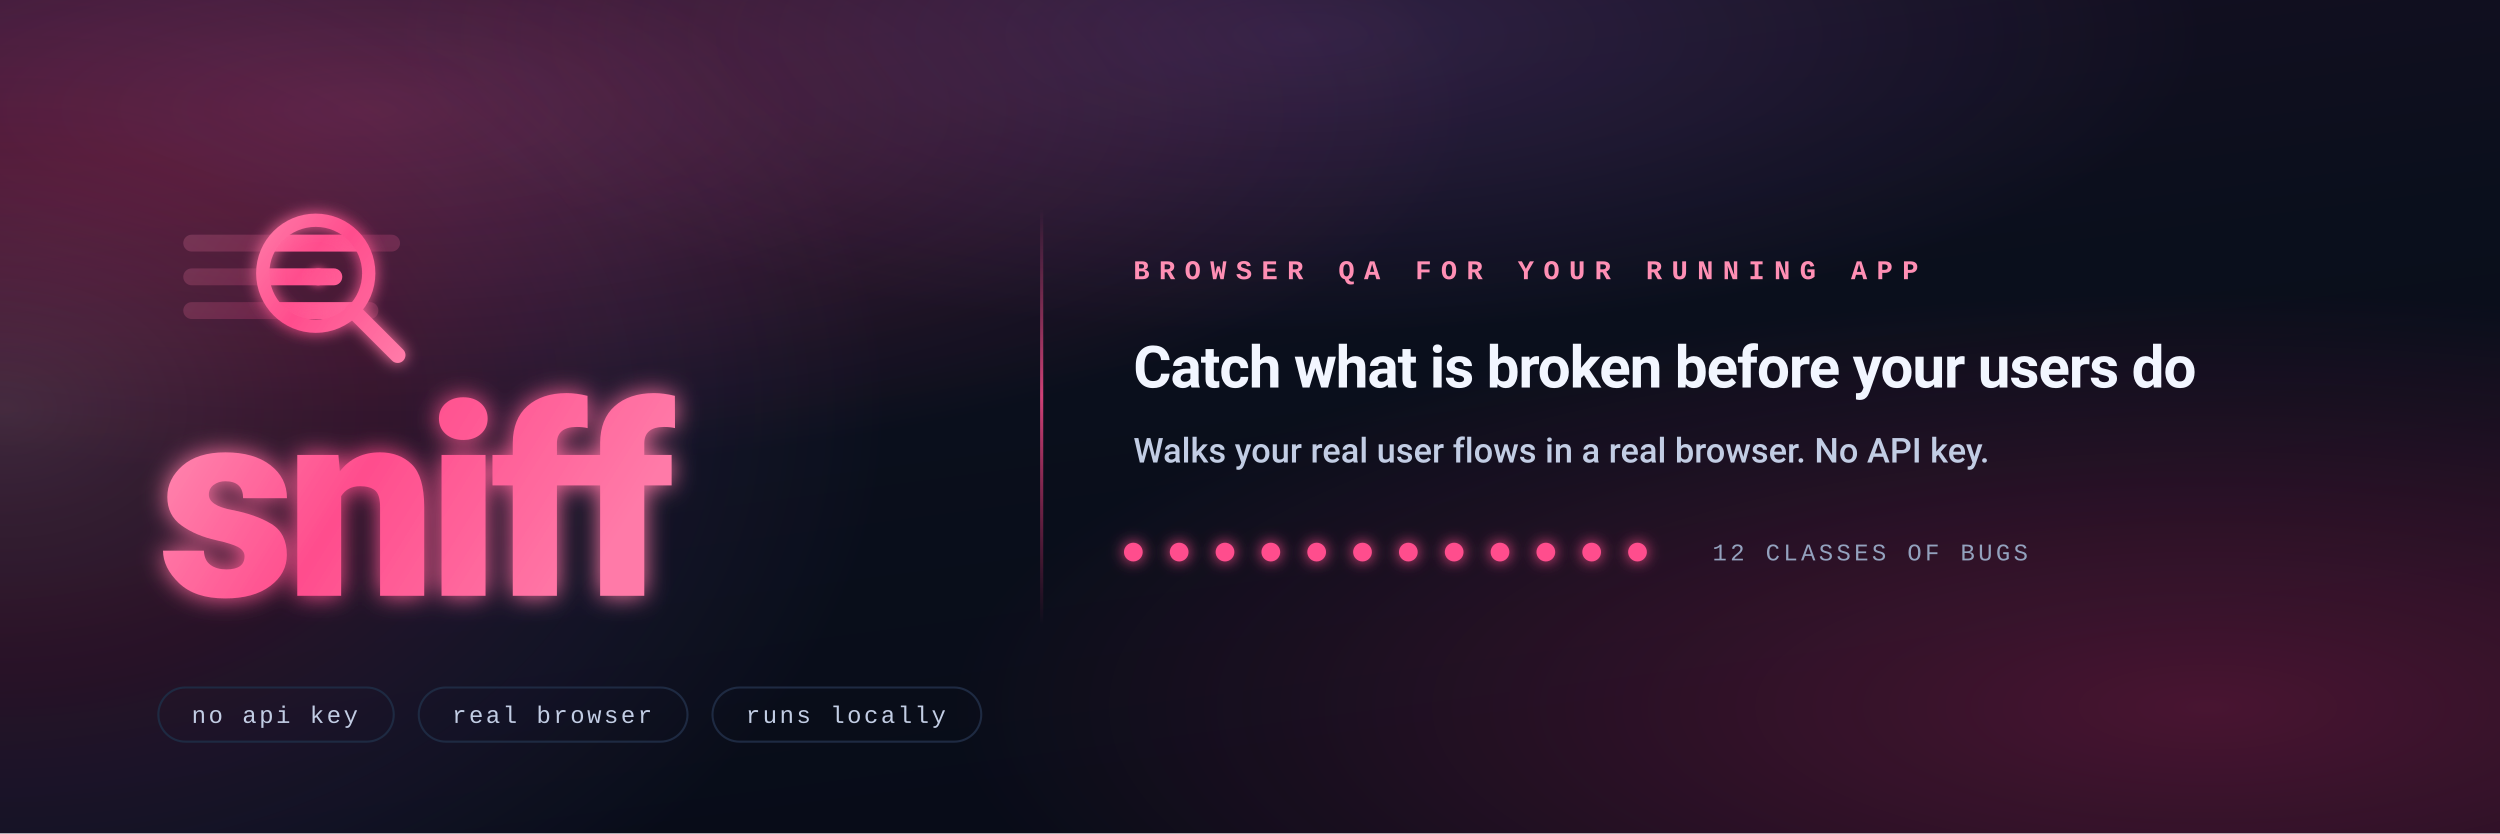
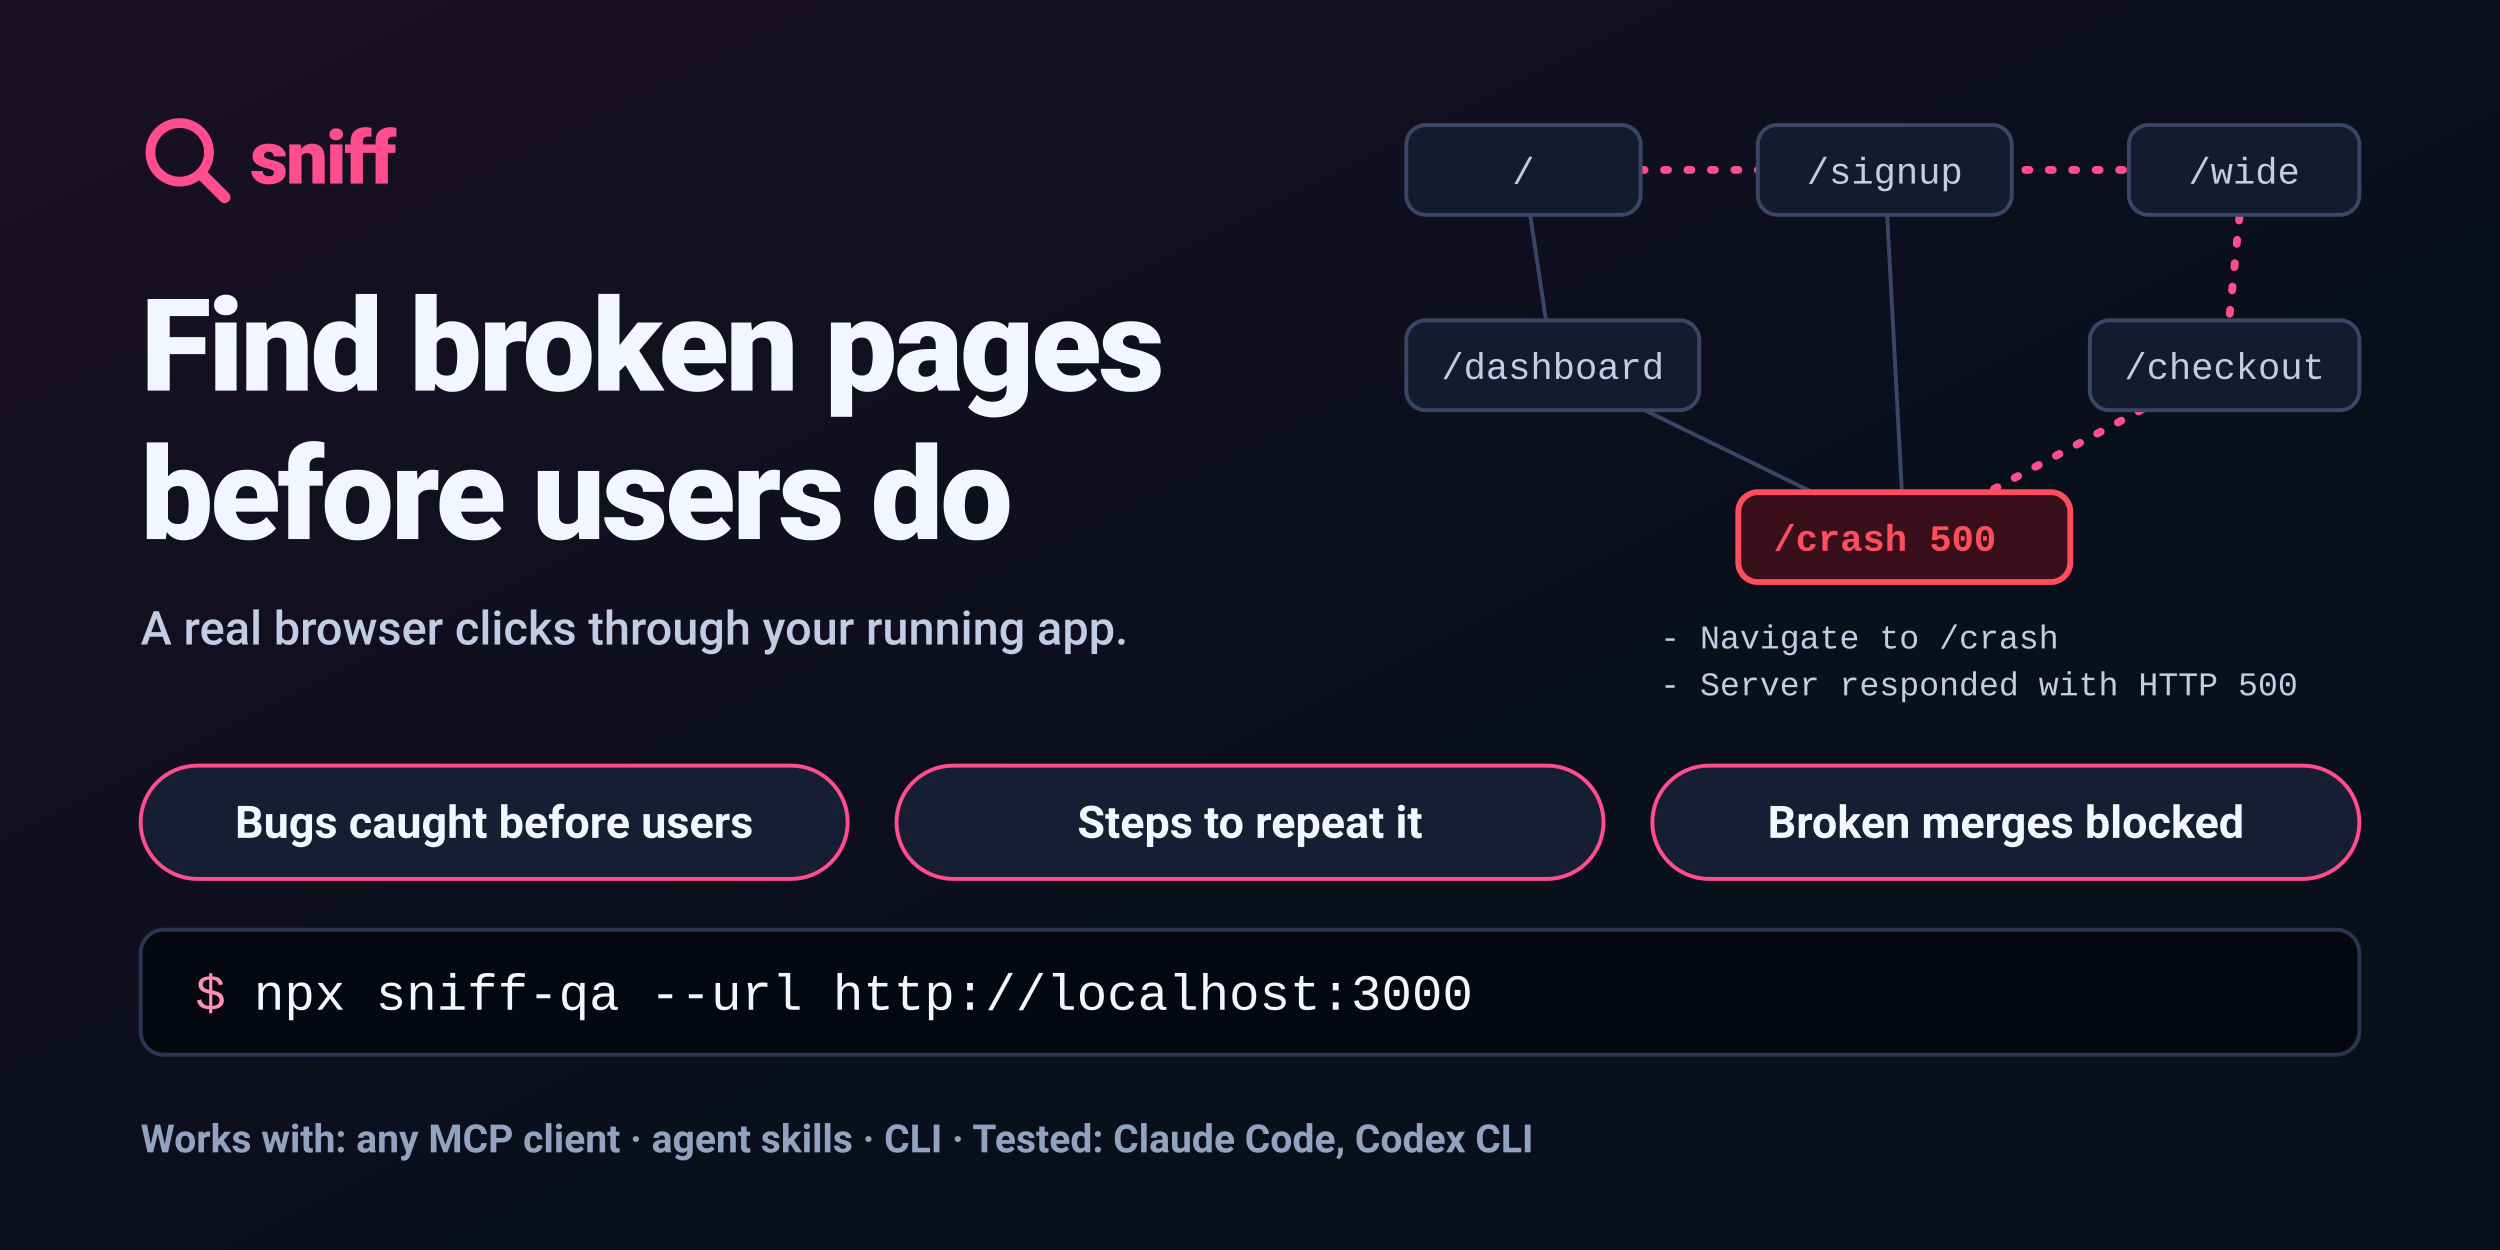
- <svg xmlns="http://www.w3.org/2000/svg" viewBox="0 0 1200 400" fill="none" role="img" aria-label="sniff, browser QA for your running app: catch what is broken before your users do">
+ <svg xmlns="http://www.w3.org/2000/svg" viewBox="0 0 1280 640" width="1280" height="640" role="img" aria-label="sniff. Find broken pages before users do. A map of app pages: the browser walk reaches /crash, which returns HTTP 500, with its two repro steps. Bugs caught before users, steps to repeat it, broken merges blocked. Command: npx sniff-qa --url http://localhost:3000. Works with any MCP client, agent skills and the CLI.">
  <defs>
-     <linearGradient id="sf-ground" x1="0" y1="0" x2="0.4" y2="1">
+     <linearGradient id="bg" x1="0" y1="0" x2="1" y2="1">
      <stop offset="0%" stop-color="#1A1024" />
-       <stop offset="55%" stop-color="#0A0F1C" />
-       <stop offset="100%" stop-color="#080C18" />
+       <stop offset="60%" stop-color="#0A0F1C" />
    </linearGradient>
-     <radialGradient id="sf-bloomA" cx="0.15" cy="0.13" r="0.44">
-       <stop offset="0%" stop-color="#FF4D8D" stop-opacity="0.26" />
-       <stop offset="100%" stop-color="#FF4D8D" stop-opacity="0" />
-     </radialGradient>
-     <radialGradient id="sf-bloomB" cx="0.88" cy="0.85" r="0.50">
-       <stop offset="0%" stop-color="#FF2D78" stop-opacity="0.26" />
-       <stop offset="100%" stop-color="#FF2D78" stop-opacity="0" />
-     </radialGradient>
-     <radialGradient id="sf-bloomC" cx="0.52" cy="0.04" r="0.36">
-       <stop offset="0%" stop-color="#C77DFF" stop-opacity="0.16" />
-       <stop offset="100%" stop-color="#C77DFF" stop-opacity="0" />
-     </radialGradient>
-     <radialGradient id="sf-wash" cx="0.5" cy="0.5" r="0.5">
-       <stop offset="0%" stop-color="#FF8FB4" stop-opacity="0.20" />
-       <stop offset="42%" stop-color="#FF2D78" stop-opacity="0.124" />
-       <stop offset="76%" stop-color="#C77DFF" stop-opacity="0.046" />
-       <stop offset="100%" stop-color="#C77DFF" stop-opacity="0" />
-     </radialGradient>
-     <clipPath id="sf-frame">
-       <rect width="1200" height="400" />
-     </clipPath>
-     <linearGradient id="sf-rule" gradientUnits="userSpaceOnUse" x1="500" y1="100" x2="500" y2="300">
-       <stop offset="0%" stop-color="#FF4D8D" stop-opacity="0" />
-       <stop offset="45%" stop-color="#FF4D8D" stop-opacity="0.8" />
-       <stop offset="100%" stop-color="#FF2D78" stop-opacity="0" />
-     </linearGradient>
-     <linearGradient id="sf-ink" gradientUnits="userSpaceOnUse" x1="40" y1="88" x2="200" y2="200">
-       <stop class="sfk1" offset="0%" stop-color="#FF8FB4" />
-       <stop class="sfk2" offset="52%" stop-color="#FF4D8D" />
-       <stop class="sfk3" offset="100%" stop-color="#FF7AA8" />
-     </linearGradient>
-     <filter id="sf-glow" x="-45%" y="-45%" width="190%" height="190%">
-       <feGaussianBlur stdDeviation="6.0" result="b" />
-       <feMerge>
-         <feMergeNode in="b" />
-         <feMergeNode in="SourceGraphic" />
-       </feMerge>
-     </filter>
-     <filter id="sf-glow-sm" x="-150%" y="-150%" width="400%" height="400%">
-       <feGaussianBlur stdDeviation="3.6" result="b" />
-       <feMerge>
-         <feMergeNode in="b" />
-         <feMergeNode in="SourceGraphic" />
-       </feMerge>
-     </filter>
-     <clipPath id="sf-lens" clipPathUnits="userSpaceOnUse">
-       <circle cx="128" cy="130" r="41" />
-     </clipPath>
-     <linearGradient id="sf-word" x1="0" y1="0" x2="1" y2="0.25">
-       <stop class="sfk1" offset="0%" stop-color="#FF8FB4" />
-       <stop class="sfk2" offset="46%" stop-color="#FF4D8D" />
-       <stop class="sfk3" offset="100%" stop-color="#FF7AA8" />
-     </linearGradient>
-     <linearGradient id="sf-sheen" x1="0" y1="0" x2="1" y2="0">
-       <stop offset="0%" stop-color="#FFFFFF" stop-opacity="0" />
-       <stop offset="50%" stop-color="#FFFFFF" stop-opacity="0.62" />
-       <stop offset="100%" stop-color="#FFFFFF" stop-opacity="0" />
-     </linearGradient>
-     <clipPath id="sf-wordclip">
-       <text x="76" y="286" font-family="system-ui, -apple-system, 'Segoe UI', Roboto, 'Helvetica Neue', Arial, sans-serif" font-size="128" font-weight="800" letter-spacing="-4.5">sniff</text>
-     </clipPath>
  </defs>
  <style>
-     .disp { font-family: system-ui, -apple-system, 'Segoe UI', Roboto, 'Helvetica Neue', Arial, sans-serif; }
+     .sans { font-family: system-ui, -apple-system, 'Segoe UI', Roboto, 'Helvetica Neue', Arial, sans-serif; }
    .mono { font-family: ui-monospace, SFMono-Regular, 'SF Mono', Menlo, Consolas, 'Liberation Mono', monospace; }
-     .eyebrow { font-size: 13px; font-weight: 600; letter-spacing: 4.5px; fill: #FF8FB4; }
-     .head    { font-size: 28px; font-weight: 700; fill: #F2F6FF; letter-spacing: -0.5px; }
-     .sub     { font-size: 16.5px; font-weight: 500; fill: #C2CDE4; }
-     .tag     { font-size: 11.5px; letter-spacing: 1.6px; fill: #93A2BE; }
-     .chip    { font-size: 11.5px; letter-spacing: 1.2px; fill: #C2CDE4; }
-     @keyframes sf-breathe { 0%,100% { opacity:0.62; } 50% { opacity:1; } }
-     .sfbloom { animation: sf-breathe 11s ease-in-out infinite; }
-     @keyframes sf-sweep { 0% { transform: translateX(-360px); } 100% { transform: translateX(1560px); } }
-     .sfwash { animation: sf-sweep 17s cubic-bezier(.5,0,.5,1) infinite; }
-     @keyframes sf-sheen { 0% { transform: translateX(0); } 15%,100% { transform: translateX(588px); } }
-     .sfsheen { animation: sf-sheen 8.5s cubic-bezier(.4,0,.3,1) infinite; }
-     @keyframes sf-pip { 0%,100% { opacity: 0.5; } 50% { opacity: 1; } }
-     .sfp1 { animation: sf-pip 5s ease-in-out infinite 0.0s; }
-     .sfp2 { animation: sf-pip 5s ease-in-out infinite 0.35s; }
-     .sfp3 { animation: sf-pip 5s ease-in-out infinite 0.7s; }
-     .sfp4 { animation: sf-pip 5s ease-in-out infinite 1.05s; }
-     .sfp5 { animation: sf-pip 5s ease-in-out infinite 1.4s; }
-     .sfp6 { animation: sf-pip 5s ease-in-out infinite 1.75s; }
-     .sfp7 { animation: sf-pip 5s ease-in-out infinite 2.1s; }
-     .sfp8 { animation: sf-pip 5s ease-in-out infinite 2.45s; }
-     .sfp9 { animation: sf-pip 5s ease-in-out infinite 2.8s; }
-     .sfp10 { animation: sf-pip 5s ease-in-out infinite 3.15s; }
-     .sfp11 { animation: sf-pip 5s ease-in-out infinite 3.5s; }
-     .sfp12 { animation: sf-pip 5s ease-in-out infinite 3.85s; }
-     @keyframes sf-scan { 0%,100% { transform: translateX(-48px); } 50% { transform: translateX(48px); } }
-     @keyframes sf-scani { 0%,100% { transform: translateX(48px); } 50% { transform: translateX(-48px); } }
-     /* base transform parks the lens over the flagged row, so the resting frame is the
-        "found it" state rather than an arbitrary point of the sweep */
-     .sfscan  { transform: translateX(20px);  animation: sf-scan 7s ease-in-out infinite; }
-     .sfscani { transform: translateX(-20px); animation: sf-scani 7s ease-in-out infinite; }
-     @keyframes sf-flare { 0%,100% { opacity: 0.45; } 50% { opacity: 1; } }
-     .sfflare { animation: sf-flare 3.5s ease-in-out infinite; }
-     @keyframes sf-k1 { 0%,100% { stop-color:#FF8FB4; } 50% { stop-color:#FF4D8D; } }
-     @keyframes sf-k2 { 0%,100% { stop-color:#FF4D8D; } 50% { stop-color:#FF7AA8; } }
-     @keyframes sf-k3 { 0%,100% { stop-color:#FF7AA8; } 50% { stop-color:#FF8FB4; } }
-     .sfk1 { animation: sf-k1 14s ease-in-out infinite; }
-     .sfk2 { animation: sf-k2 14s ease-in-out infinite; }
-     .sfk3 { animation: sf-k3 14s ease-in-out infinite; }
-     @media (prefers-reduced-motion: reduce) { * { animation: none !important; } }
  </style>
-   <rect width="1200" height="400" fill="url(#sf-ground)" />
-   <g class="sfbloom">
-     <rect width="1200" height="400" fill="url(#sf-bloomA)" />
-     <rect width="1200" height="400" fill="url(#sf-bloomB)" />
-     <rect width="1200" height="400" fill="url(#sf-bloomC)" />
+   <rect width="1280" height="640" fill="url(#bg)" />
+   <g transform="translate(72,58)">
+     <circle cx="20" cy="20" r="15" fill="none" stroke="#FF4D8D" stroke-width="5" />
+     <line x1="31" y1="31" x2="43" y2="43" stroke="#FF4D8D" stroke-width="6" stroke-linecap="round" />
  </g>
-   <g clip-path="url(#sf-frame)">
-     <g transform="translate(0,196)">
-       <ellipse class="sfwash" cx="0" cy="0" rx="430" ry="300" fill="url(#sf-wash)" />
-     </g>
+   <text x="128" y="94" class="sans" font-size="38" font-weight="800" letter-spacing="-1" fill="#FF4D8D">sniff</text>
+   <text x="72" y="200" class="sans" font-size="66" font-weight="800" letter-spacing="-1.5" fill="#F2F6FF">Find broken pages</text>
+   <text x="72" y="276" class="sans" font-size="66" font-weight="800" letter-spacing="-1.5" fill="#F2F6FF">before users do</text>
+   <text x="72" y="330" class="sans" font-size="24" font-weight="500" fill="#C2CDE4">A real browser clicks through your running app.</text>
+   <g>
+     <line x1="780" y1="87" x2="795" y2="187" stroke="#3A4664" stroke-width="2" />
+     <line x1="795" y1="187" x2="975" y2="275" stroke="#3A4664" stroke-width="2" />
+     <line x1="965" y1="87" x2="975" y2="275" stroke="#3A4664" stroke-width="2" />
+     <line x1="780" y1="87" x2="965" y2="87" stroke="#FF4D8D" stroke-width="4" stroke-linecap="round" stroke-dasharray="2 10" />
+     <line x1="965" y1="87" x2="1149" y2="87" stroke="#FF4D8D" stroke-width="4" stroke-linecap="round" stroke-dasharray="2 10" />
+     <line x1="1149" y1="87" x2="1139" y2="187" stroke="#FF4D8D" stroke-width="4" stroke-linecap="round" stroke-dasharray="2 10" />
+     <line x1="1139" y1="187" x2="975" y2="275" stroke="#FF4D8D" stroke-width="4" stroke-linecap="round" stroke-dasharray="2 10" />
+     <rect x="720" y="64" width="120" height="46" rx="10" fill="#141B2E" stroke="#3A4664" stroke-width="2" />
+     <text x="780" y="94" text-anchor="middle" class="mono" font-size="19" fill="#C2CDE4">/</text>
+     <rect x="900" y="64" width="130" height="46" rx="10" fill="#141B2E" stroke="#3A4664" stroke-width="2" />
+     <text x="965" y="94" text-anchor="middle" class="mono" font-size="19" fill="#C2CDE4">/signup</text>
+     <rect x="1090" y="64" width="118" height="46" rx="10" fill="#141B2E" stroke="#3A4664" stroke-width="2" />
+     <text x="1149" y="94" text-anchor="middle" class="mono" font-size="19" fill="#C2CDE4">/wide</text>
+     <rect x="720" y="164" width="150" height="46" rx="10" fill="#141B2E" stroke="#3A4664" stroke-width="2" />
+     <text x="795" y="194" text-anchor="middle" class="mono" font-size="19" fill="#C2CDE4">/dashboard</text>
+     <rect x="1070" y="164" width="138" height="46" rx="10" fill="#141B2E" stroke="#3A4664" stroke-width="2" />
+     <text x="1139" y="194" text-anchor="middle" class="mono" font-size="19" fill="#C2CDE4">/checkout</text>
+     <rect x="890" y="252" width="170" height="46" rx="10" fill="#3A0F1C" stroke="#FF4D5E" stroke-width="3" />
+     <text x="908" y="282" class="mono" font-size="19" font-weight="700" fill="#FF4D5E">/crash  500</text>
+     <text x="850" y="332" class="mono" font-size="17" fill="#C2CDE4">- Navigate to /crash</text>
+     <text x="850" y="356" class="mono" font-size="17" fill="#C2CDE4">- Server responded with HTTP 500</text>
  </g>
-   <g transform="translate(66,56) scale(0.5781)">
-     <g opacity="0.20" fill="url(#sf-ink)">
-       <rect x="38" y="98" width="180" height="14" rx="7" />
-       <rect x="38" y="126" width="132" height="14" rx="7" />
-       <rect x="38" y="154" width="162" height="14" rx="7" />
-       <circle cx="150" cy="133" r="7" />
-     </g>
-     <g class="sfscan">
-       <g clip-path="url(#sf-lens)">
-         <g class="sfscani" fill="url(#sf-ink)">
-           <rect x="38" y="98" width="180" height="14" rx="7" />
-           <rect x="38" y="126" width="132" height="14" rx="7" />
-           <rect x="38" y="154" width="162" height="14" rx="7" />
-         </g>
-       </g>
-     </g>
-     <g class="sfflare" filter="url(#sf-glow-sm)" fill="url(#sf-ink)">
-       <circle cx="150" cy="133" r="7" />
-     </g>
-     <g class="sfscan">
-       <g filter="url(#sf-glow)">
-         <line x1="159" y1="161" x2="196" y2="198" stroke="url(#sf-ink)" stroke-width="13" stroke-linecap="round" />
-         <circle cx="128" cy="130" r="44" fill="none" stroke="url(#sf-ink)" stroke-width="11" />
-       </g>
-     </g>
-   </g>
-   <g filter="url(#sf-glow)">
-     <text class="disp" x="76" y="286" font-size="128" font-weight="800" letter-spacing="-4.5" fill="url(#sf-word)">sniff</text>
-   </g>
-   <g clip-path="url(#sf-wordclip)">
-     <g transform="skewX(-18)">
-       <rect class="sfsheen" x="-65" y="158" width="59" height="173" fill="url(#sf-sheen)" opacity="0.45" />
-     </g>
-   </g>
-   <line x1="500" y1="100" x2="500" y2="300" stroke="url(#sf-rule)" stroke-width="1.5" />
-   <g transform="translate(544,0)">
-     <text class="mono eyebrow" x="0" y="134">BROWSER QA FOR YOUR RUNNING APP</text>
-     <text class="disp head" x="0" y="186">Catch what is broken before your users do</text>
-     <text class="disp sub" x="0" y="222">Walks your real user flows in a real browser. No API key.</text>
-     <g transform="translate(0,265)">
-       <g class="sfp1">
-         <circle cx="0" cy="0" r="4.5" fill="#FF4D8D" filter="url(#sf-glow-sm)" />
-       </g>
-       <g class="sfp2">
-         <circle cx="22" cy="0" r="4.5" fill="#FF4D8D" filter="url(#sf-glow-sm)" />
-       </g>
-       <g class="sfp3">
-         <circle cx="44" cy="0" r="4.5" fill="#FF4D8D" filter="url(#sf-glow-sm)" />
-       </g>
-       <g class="sfp4">
-         <circle cx="66" cy="0" r="4.5" fill="#FF4D8D" filter="url(#sf-glow-sm)" />
-       </g>
-       <g class="sfp5">
-         <circle cx="88" cy="0" r="4.5" fill="#FF4D8D" filter="url(#sf-glow-sm)" />
-       </g>
-       <g class="sfp6">
-         <circle cx="110" cy="0" r="4.5" fill="#FF4D8D" filter="url(#sf-glow-sm)" />
-       </g>
-       <g class="sfp7">
-         <circle cx="132" cy="0" r="4.5" fill="#FF4D8D" filter="url(#sf-glow-sm)" />
-       </g>
-       <g class="sfp8">
-         <circle cx="154" cy="0" r="4.5" fill="#FF4D8D" filter="url(#sf-glow-sm)" />
-       </g>
-       <g class="sfp9">
-         <circle cx="176" cy="0" r="4.5" fill="#FF4D8D" filter="url(#sf-glow-sm)" />
-       </g>
-       <g class="sfp10">
-         <circle cx="198" cy="0" r="4.5" fill="#FF4D8D" filter="url(#sf-glow-sm)" />
-       </g>
-       <g class="sfp11">
-         <circle cx="220" cy="0" r="4.5" fill="#FF4D8D" filter="url(#sf-glow-sm)" />
-       </g>
-       <g class="sfp12">
-         <circle cx="242" cy="0" r="4.5" fill="#FF4D8D" filter="url(#sf-glow-sm)" />
-       </g>
-       <text class="mono tag" x="278" y="4">12 CLASSES OF BUGS</text>
-     </g>
-   </g>
-   <g transform="translate(76,330)">
-     <rect x="0" y="0" width="113" height="26" rx="13" fill="none" stroke="#1E2A42" stroke-width="1" />
-     <text class="mono chip" x="16" y="17">no api key</text>
-     <rect x="125" y="0" width="129" height="26" rx="13" fill="none" stroke="#1E2A42" stroke-width="1" />
-     <text class="mono chip" x="141" y="17">real browser</text>
-     <rect x="266" y="0" width="129" height="26" rx="13" fill="none" stroke="#1E2A42" stroke-width="1" />
-     <text class="mono chip" x="282" y="17">runs locally</text>
-   </g>
+   <rect x="72" y="392" width="362" height="58" rx="29" fill="#161E33" stroke="#FF4D8D" stroke-width="2" />
+   <text x="253" y="429" text-anchor="middle" class="sans" font-size="23" font-weight="700" fill="#F2F6FF">Bugs caught before users</text>
+   <rect x="459" y="392" width="362" height="58" rx="29" fill="#161E33" stroke="#FF4D8D" stroke-width="2" />
+   <text x="640" y="429" text-anchor="middle" class="sans" font-size="23" font-weight="700" fill="#F2F6FF">Steps to repeat it</text>
+   <rect x="846" y="392" width="362" height="58" rx="29" fill="#161E33" stroke="#FF4D8D" stroke-width="2" />
+   <text x="1027" y="429" text-anchor="middle" class="sans" font-size="23" font-weight="700" fill="#F2F6FF">Broken merges blocked</text>
+   <rect x="72" y="476" width="1136" height="64" rx="12" fill="#05080F" stroke="#2A3552" stroke-width="2" />
+   <text x="100" y="517" class="mono" font-size="26" fill="#FF8FB4">$</text>
+   <text x="130" y="517" class="mono" font-size="26" fill="#F2F6FF">npx sniff-qa --url http://localhost:3000</text>
+   <text x="72" y="590" class="sans" font-size="20" font-weight="600" fill="#93A2BE">Works with: any MCP client · agent skills · CLI · Tested: Claude Code, Codex CLI</text>
</svg>
